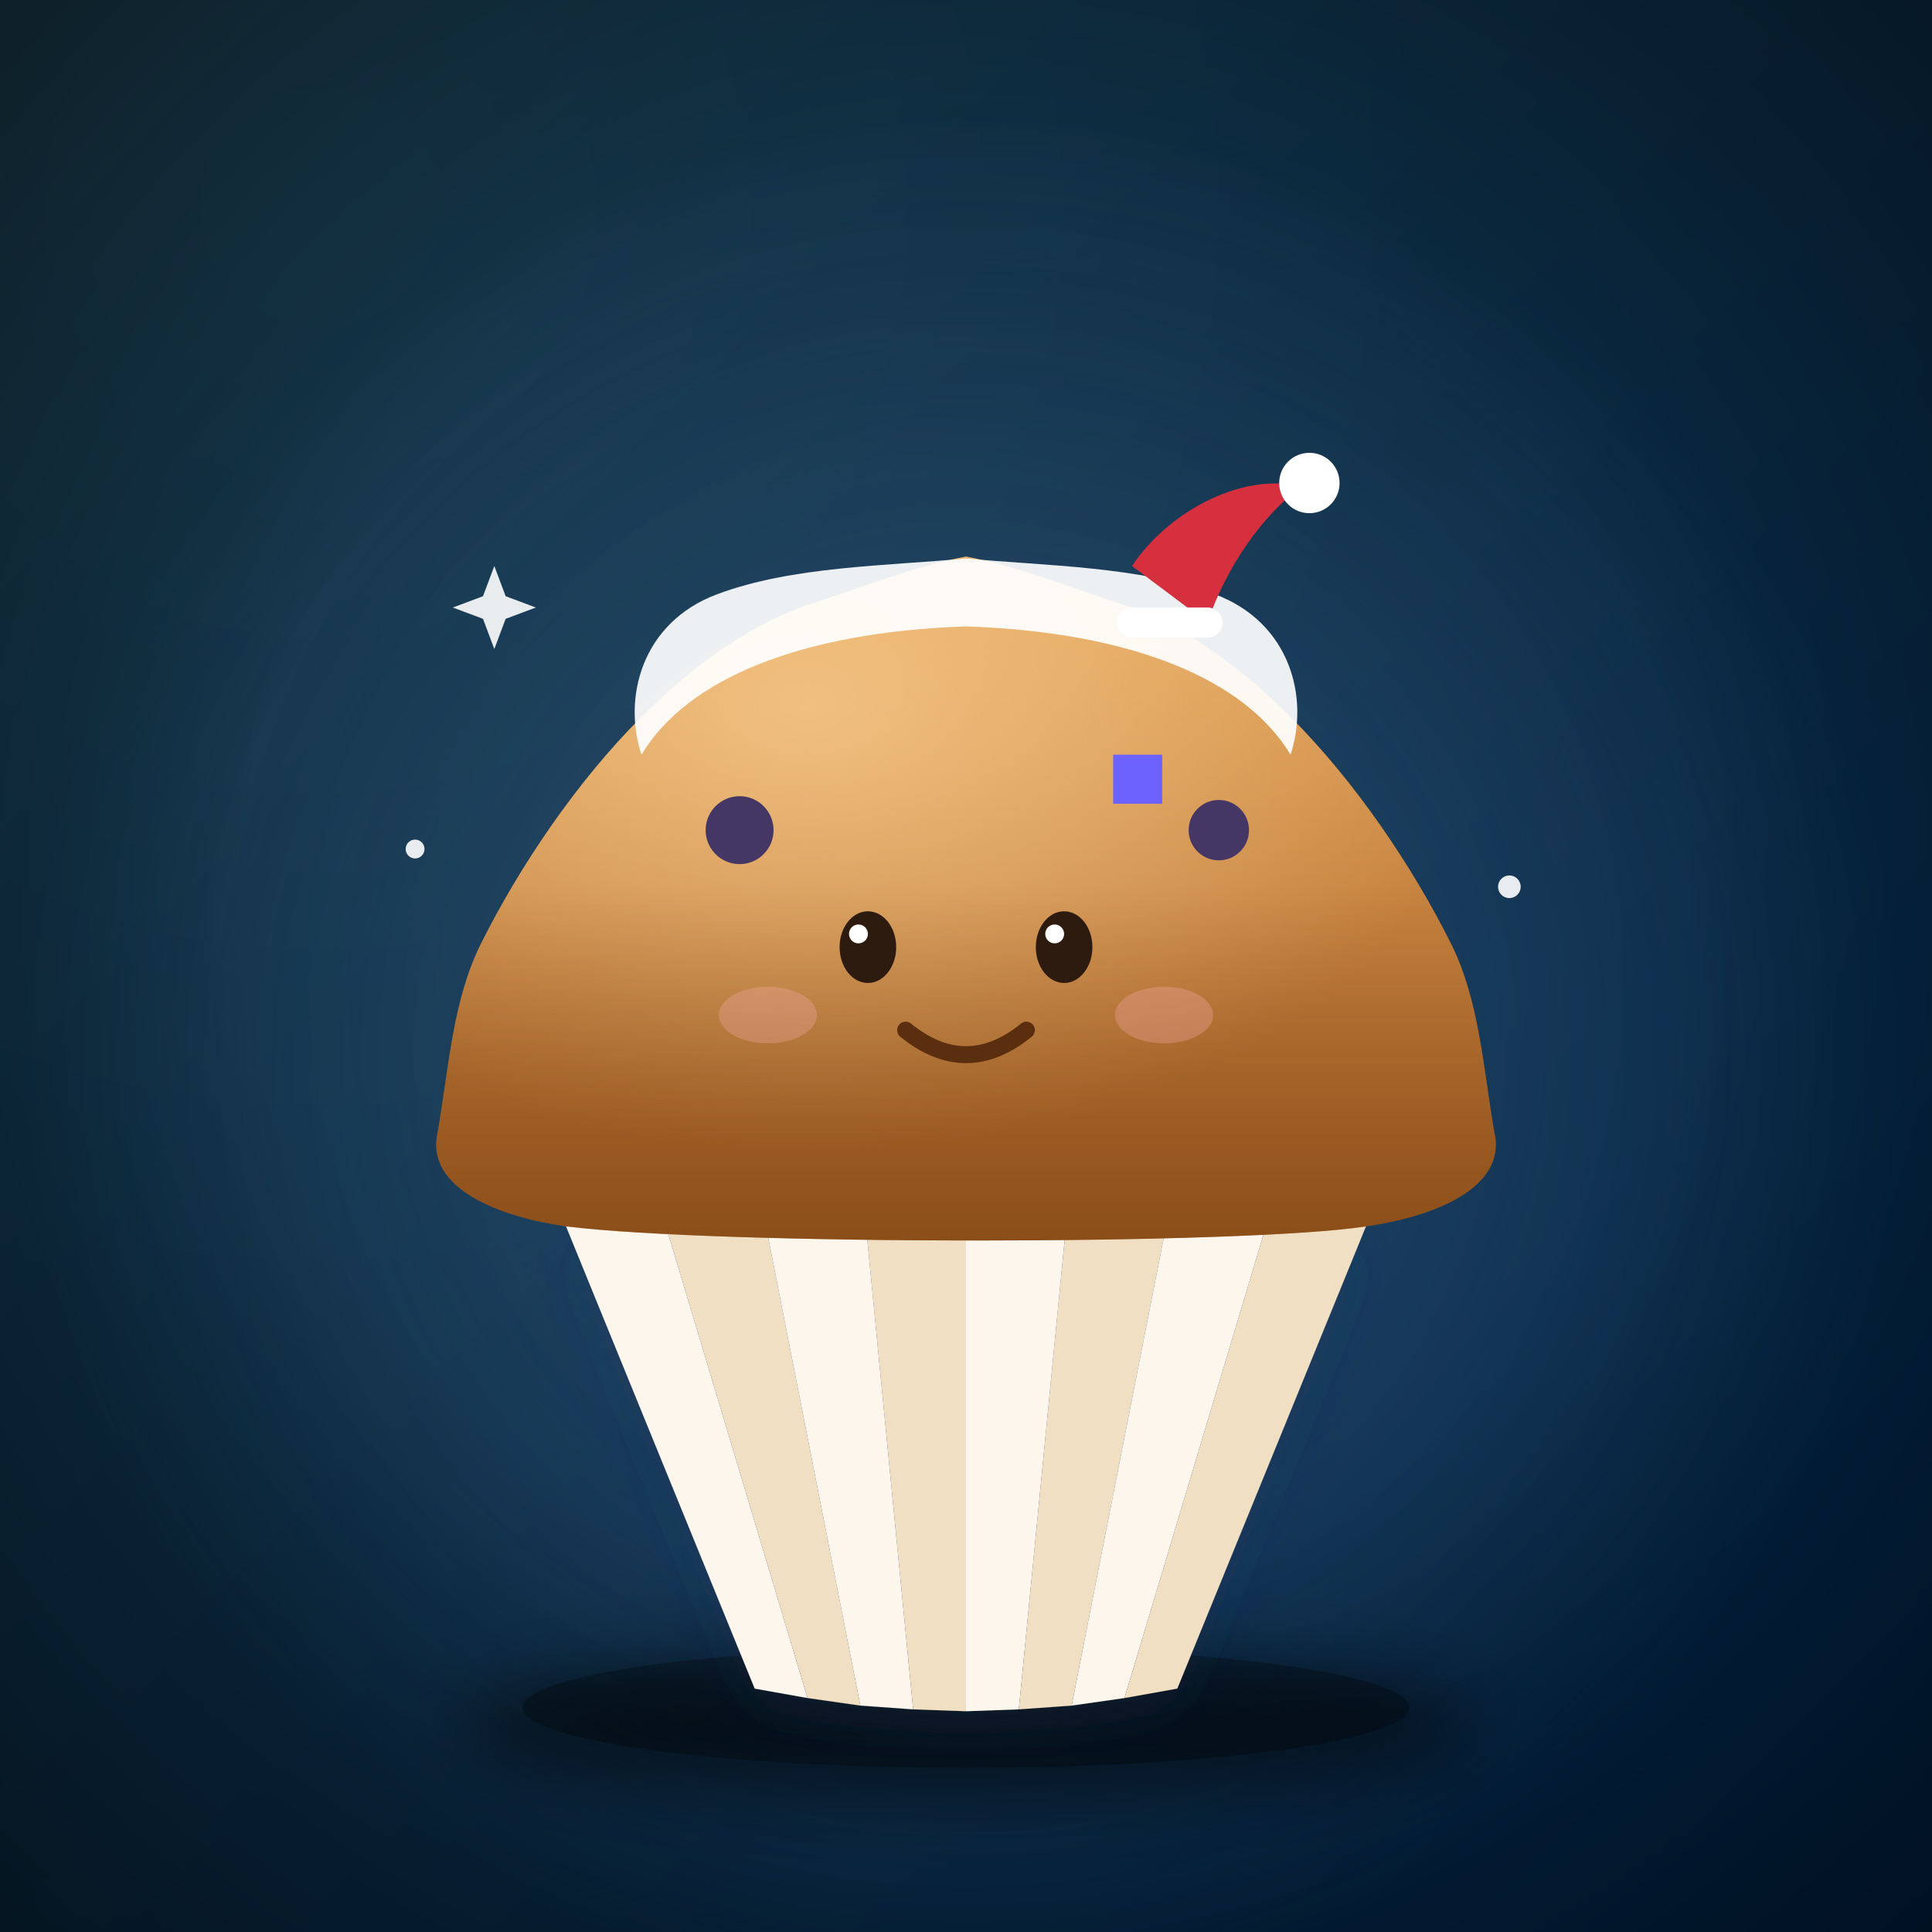
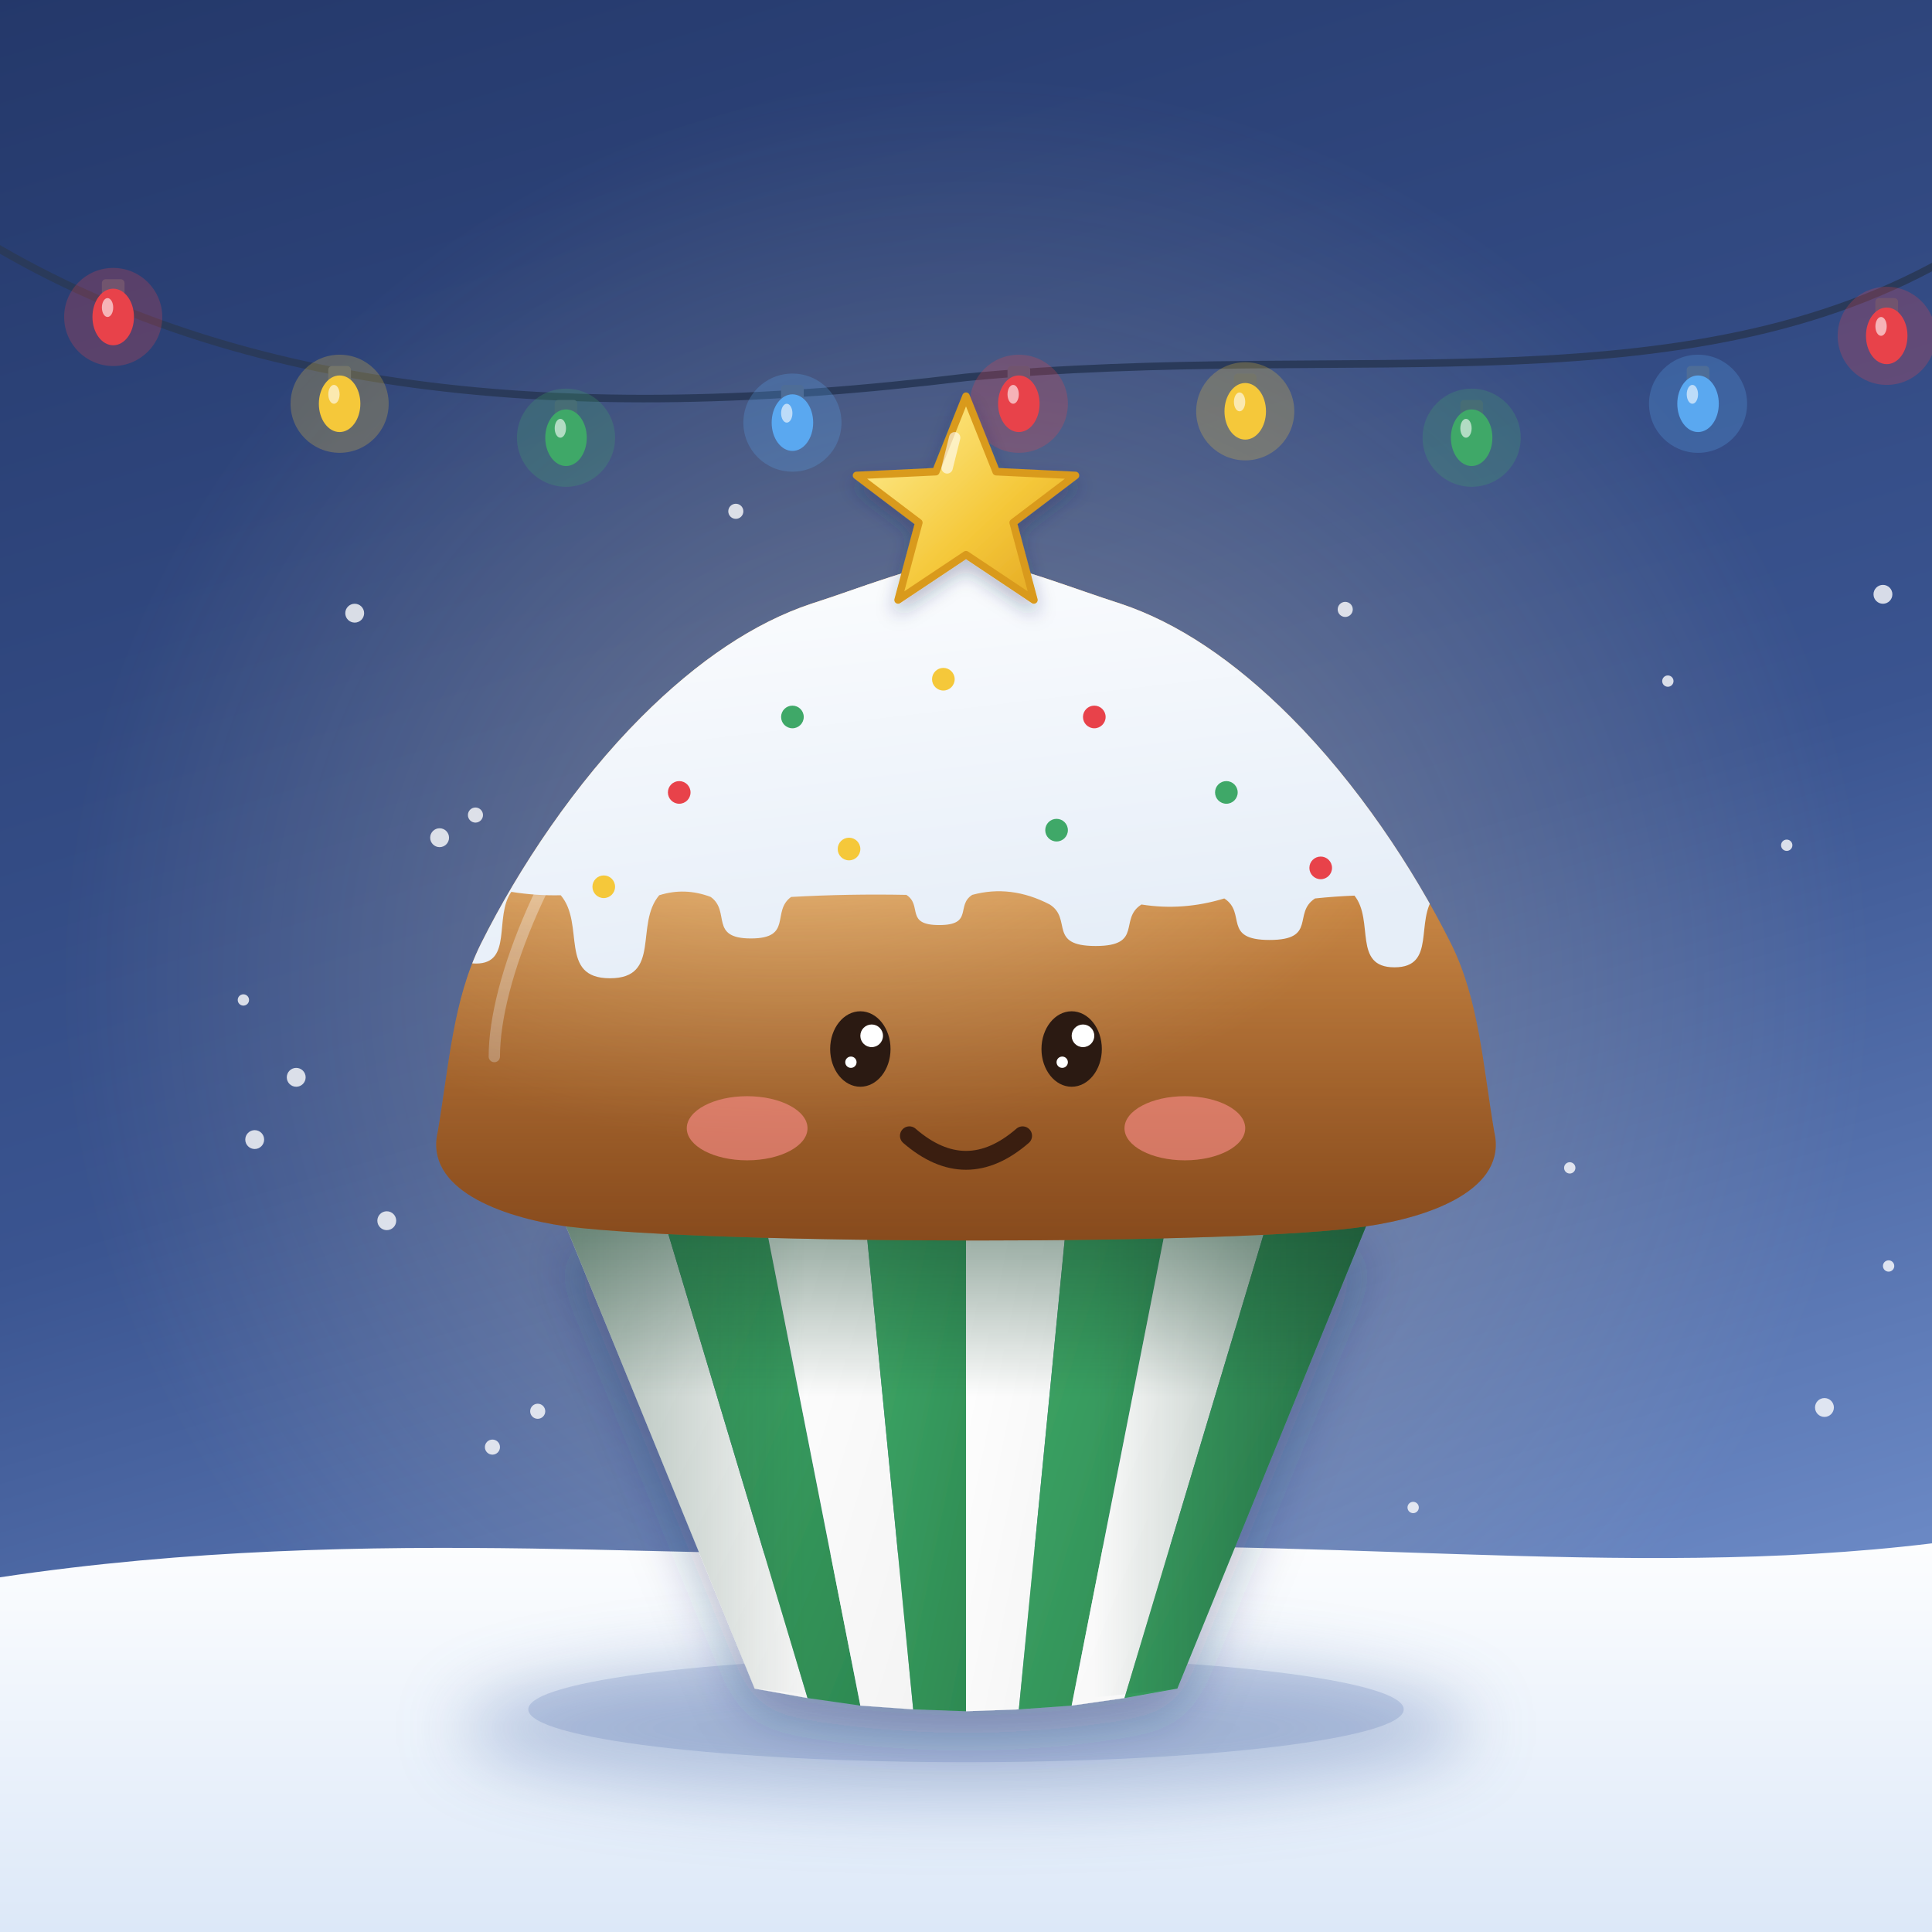
<svg xmlns="http://www.w3.org/2000/svg" width="1024" height="1024" viewBox="0 0 1024 1024">
  <defs>
-     <linearGradient id="bg" x1="0" y1="0" x2="1" y2="1">
-       <stop offset="0" stop-color="#BEE3F8" />
-       <stop offset="1" stop-color="#5B8FC7" />
-     </linearGradient>
    <linearGradient id="dome" x1="0" y1="0" x2="0" y2="1">
-       <stop offset="0" stop-color="#E3A254" />
+       <stop offset="0" stop-color="#EDB062" />
      <stop offset="1" stop-color="#A8622A" />
    </linearGradient>
-     <radialGradient id="sheen" cx="0.35" cy="0.22" r="0.65">
-       <stop offset="0" stop-color="#F7CB8E" stop-opacity="0.8" />
-       <stop offset="1" stop-color="#F7CB8E" stop-opacity="0" />
+     <radialGradient id="domeSheen" cx="0.33" cy="0.24" r="0.62">
+       <stop offset="0" stop-color="#FFE0A8" stop-opacity="0.6" />
+       <stop offset="1" stop-color="#FFE0A8" stop-opacity="0" />
    </radialGradient>
-     <radialGradient id="glow" cx="0.5" cy="0.5" r="0.5">
-       <stop offset="0" stop-color="#FFFFFF" stop-opacity="0.18" />
-       <stop offset="1" stop-color="#FFFFFF" stop-opacity="0" />
-     </radialGradient>
-     <filter id="s" x="-30%" y="-30%" width="160%" height="160%">
-       <feDropShadow dx="0" dy="12" stdDeviation="14" flood-color="#1F3A5C" flood-opacity="0.22" />
-     </filter>
-     <linearGradient id="bg-rm" x1="0" y1="0" x2="1" y2="1">
-       <stop offset="0" stop-color="#143140" />
-       <stop offset="1" stop-color="#002143" />
-     </linearGradient>
-     <radialGradient id="glow-rm" cx="0.5" cy="0.5" r="0.5">
-       <stop offset="0" stop-color="#333333" stop-opacity="0.18" />
-       <stop offset="1" stop-color="#333333" stop-opacity="0" />
-     </radialGradient>
-     <radialGradient id="rmBloom" cx="512" cy="560" r="500" gradientUnits="userSpaceOnUse">
-       <stop offset="0" stop-color="#5796D9" stop-opacity="0.5" />
-       <stop offset=".42" stop-color="#5796D9" stop-opacity="0.210" />
-       <stop offset="1" stop-color="#5796D9" stop-opacity="0" />
-     </radialGradient>
-     <radialGradient id="rmVig" cx="512" cy="470" r="760" gradientUnits="userSpaceOnUse">
-       <stop offset=".5" stop-color="#000000" stop-opacity="0" />
-       <stop offset="1" stop-color="#000000" stop-opacity="0.5" />
-     </radialGradient>
-     <filter id="rmBlur18" x="-40%" y="-200%" width="180%" height="500%">
-       <feGaussianBlur stdDeviation="18" />
-     </filter>
-     <filter id="rmBlur6" x="-20%" y="-200%" width="140%" height="500%">
-       <feGaussianBlur stdDeviation="6" />
-     </filter>
-     <linearGradient id="rmLinerShade" x1="300" y1="0" x2="724" y2="0" gradientUnits="userSpaceOnUse">
-       <stop offset="0" stop-color="#856C42" stop-opacity=".42" />
-       <stop offset=".34" stop-color="#856C42" stop-opacity="0" />
-       <stop offset=".6" stop-color="#856C42" stop-opacity="0" />
-       <stop offset="1" stop-color="#856C42" stop-opacity=".5" />
-     </linearGradient>
-     <linearGradient id="rmAO" x1="0" y1="660" x2="0" y2="730" gradientUnits="userSpaceOnUse">
-       <stop offset="0" stop-color="#856C42" stop-opacity=".55" />
-       <stop offset="1" stop-color="#856C42" stop-opacity="0" />
-     </linearGradient>
-     <clipPath id="rmLinerClip">
-       <polygon points="300,650 353,650 428,900 400,895" />
-       <polygon points="353,650 406,650 456,904 428,900" />
-       <polygon points="406,650 459,650 484,906 456,904" />
-       <polygon points="459,650 512,650 512,907 484,906" />
-       <polygon points="512,650 565,650 540,906 512,907" />
-       <polygon points="565,650 618,650 568,904 540,906" />
-       <polygon points="618,650 671,650 596,900 568,904" />
-       <polygon points="671,650 724,650 624,895 596,900" />
-     </clipPath>
-     <radialGradient id="rmKey" cx="170" cy="110" r="900" gradientUnits="userSpaceOnUse">
-       <stop offset="0" stop-color="#FFFFFF" stop-opacity="0.12" />
-       <stop offset=".7" stop-color="#FFFFFF" stop-opacity="0" />
-     </radialGradient>
-     <linearGradient id="rmDomeShade" x1="0" y1="470" x2="0" y2="660" gradientUnits="userSpaceOnUse">
-       <stop offset="0" stop-color="#643100" stop-opacity="0" />
-       <stop offset="1" stop-color="#643100" stop-opacity=".42" />
-     </linearGradient>
-     <clipPath id="rmDomeClip">
+     <linearGradient id="domeShade" x1="0" y1="470" x2="0" y2="660" gradientUnits="userSpaceOnUse">
+       <stop offset="0" stop-color="#5A2A0A" stop-opacity="0" />
+       <stop offset="1" stop-color="#5A2A0A" stop-opacity="0.42" />
+     </linearGradient>
+     <clipPath id="domeClip">
      <path d="M300,650 C265,645 225,630 232,600 C238,565 240,530 255,500 C275,460 305,415 340,380 C370,350 400,330 430,320 C455,312 485,300 512,295 C539,300 569,312 594,320 C624,330 654,350 684,380 C719,415 749,460 769,500 C784,530 786,565 792,600 C799,630 759,645 724,650 C660,660 380,660 300,650 Z" />
    </clipPath>
+     <linearGradient id="linerA" x1="0" y1="0" x2="1" y2="1">
+       <stop offset="0" stop-color="#FFFFFF" />
+       <stop offset="1" stop-color="#F4F4F4" />
+     </linearGradient>
+     <linearGradient id="linerB" x1="0" y1="0" x2="1" y2="1">
+       <stop offset="0" stop-color="#3FA868" />
+       <stop offset="1" stop-color="#2E8A52" />
+     </linearGradient>
+     <linearGradient id="linerShade" x1="300" y1="0" x2="724" y2="0" gradientUnits="userSpaceOnUse">
+       <stop offset="0" stop-color="#14402A" stop-opacity="0.36" />
+       <stop offset="0.3" stop-color="#14402A" stop-opacity="0" />
+       <stop offset="0.66" stop-color="#14402A" stop-opacity="0" />
+       <stop offset="1" stop-color="#14402A" stop-opacity="0.42" />
+     </linearGradient>
+     <linearGradient id="linerAO" x1="0" y1="650" x2="0" y2="740" gradientUnits="userSpaceOnUse">
+       <stop offset="0" stop-color="#14402A" stop-opacity="0.45" />
+       <stop offset="1" stop-color="#14402A" stop-opacity="0" />
+     </linearGradient>
+     <clipPath id="linerClip">
+       <polygon points="300,650 724,650 624,895 512,907 400,895" />
+     </clipPath>
+     <filter id="soft" x="-30%" y="-30%" width="160%" height="160%">
+       <feDropShadow dx="0" dy="12" stdDeviation="14" flood-color="#1E2E5A" flood-opacity="0.3" />
+     </filter>
+     <filter id="small" x="-40%" y="-40%" width="180%" height="180%">
+       <feDropShadow dx="0" dy="5" stdDeviation="5" flood-color="#1E2E5A" flood-opacity="0.3" />
+     </filter>
+     <filter id="blur18" x="-40%" y="-200%" width="180%" height="500%">
+       <feGaussianBlur stdDeviation="18" />
+     </filter>
+     <filter id="blur6" x="-50%" y="-50%" width="200%" height="200%">
+       <feGaussianBlur stdDeviation="6" />
+     </filter>
+     <filter id="blur14" x="-50%" y="-50%" width="200%" height="200%">
+       <feGaussianBlur stdDeviation="14" />
+     </filter>
+     <linearGradient id="bg" x1="0" y1="0" x2="0.3" y2="1">
+       <stop offset="0" stop-color="#24386A" />
+       <stop offset="0.6" stop-color="#3A5490" />
+       <stop offset="1" stop-color="#6A88C4" />
+     </linearGradient>
+     <linearGradient id="snowF" x1="0" y1="0" x2="0.3" y2="1">
+       <stop offset="0" stop-color="#FFFFFF" />
+       <stop offset="1" stop-color="#E6EEF8" />
+     </linearGradient>
+     <radialGradient id="warm" cx="512" cy="520" r="480" gradientUnits="userSpaceOnUse">
+       <stop offset="0" stop-color="#FFE6B8" stop-opacity="0.35" />
+       <stop offset="1" stop-color="#FFE6B8" stop-opacity="0" />
+     </radialGradient>
+     <linearGradient id="starG" x1="0" y1="0" x2="1" y2="1">
+       <stop offset="0" stop-color="#FFF3A0" />
+       <stop offset="0.6" stop-color="#F5C83A" />
+       <stop offset="1" stop-color="#E0A21E" />
+     </linearGradient>
+     <linearGradient id="snowG" x1="0" y1="800" x2="0" y2="1024" gradientUnits="userSpaceOnUse">
+       <stop offset="0" stop-color="#FFFFFF" />
+       <stop offset="1" stop-color="#DCE8F8" />
+     </linearGradient>
  </defs>
-   <g clip-path="url(#rmLinerClip)">
-     <rect x="300" y="662" width="424" height="240" fill="url(#rmLinerShade)" />
-     <rect x="300" y="662" width="424" height="70" fill="url(#rmAO)" />
-   </g>
-   <rect width="1024" height="1024" fill="url(#bg-rm)" />
-   <circle cx="512" cy="520" r="480" fill="url(#glow-rm)" />
-   <rect width="1024" height="1024" fill="url(#rmKey)" style="mix-blend-mode:soft-light" />
-   <circle cx="512" cy="560" r="500" fill="url(#rmBloom)" />
-   <rect width="1024" height="1024" fill="url(#rmVig)" />
-   <ellipse cx="512" cy="914" rx="268" ry="40" fill="#000000" opacity="0.5" filter="url(#rmBlur18)" />
-   <ellipse cx="512" cy="905" rx="235" ry="32" fill="#000000" opacity="0.3" />
-   <g filter="url(#s)">
-     <polygon points="300,650 353,650 428,900 400,895" fill="#FDF6EC" />
-     <polygon points="353,650 406,650 456,904 428,900" fill="#F0DFC3" />
-     <polygon points="406,650 459,650 484,906 456,904" fill="#FDF6EC" />
-     <polygon points="459,650 512,650 512,907 484,906" fill="#F0DFC3" />
-     <polygon points="512,650 565,650 540,906 512,907" fill="#FDF6EC" />
-     <polygon points="565,650 618,650 568,904 540,906" fill="#F0DFC3" />
-     <polygon points="618,650 671,650 596,900 568,904" fill="#FDF6EC" />
-     <polygon points="671,650 724,650 624,895 596,900" fill="#F0DFC3" />
+   <rect width="1024" height="1024" fill="url(#bg)" />
+   <rect width="1024" height="1024" fill="url(#warm)" />
+   <circle cx="884" cy="361" r="3" fill="#FFFFFF" opacity="0.8" />
+   <circle cx="157" cy="571" r="5" fill="#FFFFFF" opacity="0.8" />
+   <circle cx="998" cy="315" r="5" fill="#FFFFFF" opacity="0.8" />
+   <circle cx="263" cy="526" r="3" fill="#FFFFFF" opacity="0.8" />
+   <circle cx="261" cy="767" r="4" fill="#FFFFFF" opacity="0.8" />
+   <circle cx="657" cy="701" r="4" fill="#FFFFFF" opacity="0.8" />
+   <circle cx="832" cy="619" r="3" fill="#FFFFFF" opacity="0.8" />
+   <circle cx="351" cy="498" r="5" fill="#FFFFFF" opacity="0.8" />
+   <circle cx="252" cy="432" r="4" fill="#FFFFFF" opacity="0.8" />
+   <circle cx="494" cy="388" r="3" fill="#FFFFFF" opacity="0.8" />
+   <circle cx="605" cy="518" r="4" fill="#FFFFFF" opacity="0.8" />
+   <circle cx="483" cy="758" r="5" fill="#FFFFFF" opacity="0.8" />
+   <circle cx="505" cy="388" r="4" fill="#FFFFFF" opacity="0.8" />
+   <circle cx="285" cy="748" r="4" fill="#FFFFFF" opacity="0.8" />
+   <circle cx="129" cy="530" r="3" fill="#FFFFFF" opacity="0.8" />
+   <circle cx="233" cy="444" r="5" fill="#FFFFFF" opacity="0.8" />
+   <circle cx="390" cy="271" r="4" fill="#FFFFFF" opacity="0.8" />
+   <circle cx="554" cy="389" r="5" fill="#FFFFFF" opacity="0.8" />
+   <circle cx="205" cy="647" r="5" fill="#FFFFFF" opacity="0.8" />
+   <circle cx="713" cy="323" r="4" fill="#FFFFFF" opacity="0.8" />
+   <circle cx="947" cy="448" r="3" fill="#FFFFFF" opacity="0.8" />
+   <circle cx="188" cy="325" r="5" fill="#FFFFFF" opacity="0.8" />
+   <circle cx="1001" cy="671" r="3" fill="#FFFFFF" opacity="0.8" />
+   <circle cx="967" cy="746" r="5" fill="#FFFFFF" opacity="0.8" />
+   <circle cx="749" cy="799" r="3" fill="#FFFFFF" opacity="0.8" />
+   <circle cx="406" cy="784" r="3" fill="#FFFFFF" opacity="0.8" />
+   <circle cx="785" cy="619" r="3" fill="#FFFFFF" opacity="0.8" />
+   <circle cx="684" cy="439" r="3" fill="#FFFFFF" opacity="0.8" />
+   <circle cx="135" cy="604" r="5" fill="#FFFFFF" opacity="0.8" />
+   <circle cx="581" cy="653" r="4" fill="#FFFFFF" opacity="0.8" />
+   <path d="M-20,120 C120,210 300,226 512,200 C720,180 900,220 1044,130" fill="none" stroke="#2A3A5A" stroke-width="4" />
+   <g transform="translate(60 160)">
+     <rect x="-6" y="-12" width="12" height="10" rx="2" fill="#4A5A7A" />
+     <ellipse cx="0" cy="8" rx="11" ry="15" fill="#E8424A" />
+     <circle cx="0" cy="8" r="26" fill="#E8424A" opacity="0.25" />
+     <ellipse cx="-3" cy="3" rx="3" ry="5" fill="#FFFFFF" opacity="0.6" />
+   </g>
+   <g transform="translate(180 206)">
+     <rect x="-6" y="-12" width="12" height="10" rx="2" fill="#4A5A7A" />
+     <ellipse cx="0" cy="8" rx="11" ry="15" fill="#F5C83A" />
+     <circle cx="0" cy="8" r="26" fill="#F5C83A" opacity="0.25" />
+     <ellipse cx="-3" cy="3" rx="3" ry="5" fill="#FFFFFF" opacity="0.6" />
+   </g>
+   <g transform="translate(300 224)">
+     <rect x="-6" y="-12" width="12" height="10" rx="2" fill="#4A5A7A" />
+     <ellipse cx="0" cy="8" rx="11" ry="15" fill="#3FA868" />
+     <circle cx="0" cy="8" r="26" fill="#3FA868" opacity="0.25" />
+     <ellipse cx="-3" cy="3" rx="3" ry="5" fill="#FFFFFF" opacity="0.6" />
+   </g>
+   <g transform="translate(420 216)">
+     <rect x="-6" y="-12" width="12" height="10" rx="2" fill="#4A5A7A" />
+     <ellipse cx="0" cy="8" rx="11" ry="15" fill="#5AA8F0" />
+     <circle cx="0" cy="8" r="26" fill="#5AA8F0" opacity="0.25" />
+     <ellipse cx="-3" cy="3" rx="3" ry="5" fill="#FFFFFF" opacity="0.6" />
+   </g>
+   <g transform="translate(540 206)">
+     <rect x="-6" y="-12" width="12" height="10" rx="2" fill="#4A5A7A" />
+     <ellipse cx="0" cy="8" rx="11" ry="15" fill="#E8424A" />
+     <circle cx="0" cy="8" r="26" fill="#E8424A" opacity="0.25" />
+     <ellipse cx="-3" cy="3" rx="3" ry="5" fill="#FFFFFF" opacity="0.6" />
+   </g>
+   <g transform="translate(660 210)">
+     <rect x="-6" y="-12" width="12" height="10" rx="2" fill="#4A5A7A" />
+     <ellipse cx="0" cy="8" rx="11" ry="15" fill="#F5C83A" />
+     <circle cx="0" cy="8" r="26" fill="#F5C83A" opacity="0.25" />
+     <ellipse cx="-3" cy="3" rx="3" ry="5" fill="#FFFFFF" opacity="0.6" />
+   </g>
+   <g transform="translate(780 224)">
+     <rect x="-6" y="-12" width="12" height="10" rx="2" fill="#4A5A7A" />
+     <ellipse cx="0" cy="8" rx="11" ry="15" fill="#3FA868" />
+     <circle cx="0" cy="8" r="26" fill="#3FA868" opacity="0.25" />
+     <ellipse cx="-3" cy="3" rx="3" ry="5" fill="#FFFFFF" opacity="0.6" />
+   </g>
+   <g transform="translate(900 206)">
+     <rect x="-6" y="-12" width="12" height="10" rx="2" fill="#4A5A7A" />
+     <ellipse cx="0" cy="8" rx="11" ry="15" fill="#5AA8F0" />
+     <circle cx="0" cy="8" r="26" fill="#5AA8F0" opacity="0.25" />
+     <ellipse cx="-3" cy="3" rx="3" ry="5" fill="#FFFFFF" opacity="0.6" />
+   </g>
+   <g transform="translate(1000 170)">
+     <rect x="-6" y="-12" width="12" height="10" rx="2" fill="#4A5A7A" />
+     <ellipse cx="0" cy="8" rx="11" ry="15" fill="#E8424A" />
+     <circle cx="0" cy="8" r="26" fill="#E8424A" opacity="0.25" />
+     <ellipse cx="-3" cy="3" rx="3" ry="5" fill="#FFFFFF" opacity="0.6" />
+   </g>
+   <path d="M0,836 C200,806 380,830 512,822 C690,812 860,838 1024,818 L1024,1024 L0,1024 Z" fill="url(#snowG)" />
+   <ellipse cx="512" cy="916" rx="268" ry="38" fill="#4A6AA8" opacity="0.35" filter="url(#blur18)" />
+   <ellipse cx="512" cy="906" rx="232" ry="28" fill="#4A6AA8" opacity="0.2" />
+   <g filter="url(#soft)">
+     <polygon points="300,650 353,650 428,900 400,895" fill="url(#linerA)" />
+     <polygon points="353,650 406,650 456,904 428,900" fill="url(#linerB)" />
+     <polygon points="406,650 459,650 484,906 456,904" fill="url(#linerA)" />
+     <polygon points="459,650 512,650 512,907 484,906" fill="url(#linerB)" />
+     <polygon points="512,650 565,650 540,906 512,907" fill="url(#linerA)" />
+     <polygon points="565,650 618,650 568,904 540,906" fill="url(#linerB)" />
+     <polygon points="618,650 671,650 596,900 568,904" fill="url(#linerA)" />
+     <polygon points="671,650 724,650 624,895 596,900" fill="url(#linerB)" />
+   </g>
+   <g clip-path="url(#linerClip)">
+     <rect x="300" y="650" width="424" height="260" fill="url(#linerShade)" />
+     <rect x="300" y="650" width="424" height="90" fill="url(#linerAO)" />
  </g>
  <path d="M300,650 C265,645 225,630 232,600 C238,565 240,530 255,500 C275,460 305,415 340,380 C370,350 400,330 430,320 C455,312 485,300 512,295 C539,300 569,312 594,320 C624,330 654,350 684,380 C719,415 749,460 769,500 C784,530 786,565 792,600 C799,630 759,645 724,650 C660,660 380,660 300,650 Z" fill="url(#dome)" />
-   <path d="M300,650 C265,645 225,630 232,600 C238,565 240,530 255,500 C275,460 305,415 340,380 C370,350 400,330 430,320 C455,312 485,300 512,295 C539,300 569,312 594,320 C624,330 654,350 684,380 C719,415 749,460 769,500 C784,530 786,565 792,600 C799,630 759,645 724,650 C660,660 380,660 300,650 Z" fill="url(#sheen)" />
-   <g clip-path="url(#rmDomeClip)">
-     <rect x="220" y="470" width="590" height="200" fill="url(#rmDomeShade)" />
-   </g>
-   <path d="M340,400 C330,370 340,330 380,315 C420,300 470,300 512,296 C554,300 604,300 644,315 C684,330 694,370 684,400 C660,360 600,335 512,332 C424,335 364,360 340,400 Z" fill="#FFFFFF" opacity="0.92" />
-   <g>
-     <path d="M600,300 C620,270 660,250 690,258 C670,272 650,300 640,330 Z" fill="#D6303F" />
-     <circle cx="694" cy="256" r="16" fill="#FFFFFF" />
-     <rect x="592" y="322" width="56" height="16" rx="8" fill="#FFFFFF" />
-   </g>
-   <g fill="#453765">
-     <circle cx="392" cy="440" r="18" />
-     <circle cx="646" cy="440" r="16" />
-   </g>
-   <rect x="590" y="400" width="26" height="26" fill="#6C63FF" />
-   <g>
-     <ellipse cx="407" cy="538" rx="26" ry="15" fill="#F2A6A0" opacity="0.35" />
-     <ellipse cx="617" cy="538" rx="26" ry="15" fill="#F2A6A0" opacity="0.35" />
-     <ellipse cx="460" cy="502" rx="15" ry="19" fill="#2E1B10" />
-     <ellipse cx="564" cy="502" rx="15" ry="19" fill="#2E1B10" />
-     <circle cx="455" cy="495" r="5" fill="#FFFFFF" />
-     <circle cx="559" cy="495" r="5" fill="#FFFFFF" />
-     <path d="M480,546 Q512,572 544,546" stroke="#5C2E10" stroke-width="9" stroke-linecap="round" fill="none" />
-   </g>
-   <g fill="#FFFFFF" opacity="0.9">
-     <path d="M262,300 L268,316 L284,322 L268,328 L262,344 L256,328 L240,322 L256,316 Z" />
-     <circle cx="800" cy="470" r="6" />
-     <circle cx="220" cy="450" r="5" />
-   </g>
+   <path d="M300,650 C265,645 225,630 232,600 C238,565 240,530 255,500 C275,460 305,415 340,380 C370,350 400,330 430,320 C455,312 485,300 512,295 C539,300 569,312 594,320 C624,330 654,350 684,380 C719,415 749,460 769,500 C784,530 786,565 792,600 C799,630 759,645 724,650 C660,660 380,660 300,650 Z" fill="url(#domeSheen)" />
+   <path d="M262,560 C262,520 290,450 340,390 C380,345 440,312 512,300" fill="none" stroke="#FFFFFF" stroke-width="6" stroke-linecap="round" opacity="0.35" />
+   <g clip-path="url(#domeClip)">
+     <rect x="220" y="470" width="590" height="200" fill="url(#domeShade)" />
+     <path d="M220,280 L820,280 L820,478.1 Q790.2,468.7 760.4,474.7 C749.8,488.0 761.5,512.7 739.1,512.7 C716.8,512.7 728.5,488.0 717.9,474.7 Q707.4,475.1 697.0,476.2 C685.0,483.9 698.2,498.2 672.9,498.2 C647.7,498.2 660.9,483.9 648.9,476.2 Q626.9,482.9 605.0,479.4 C592.8,487.1 606.2,501.4 580.7,501.4 C555.2,501.4 568.5,487.1 556.4,479.4 Q535.8,468.7 515.3,474.3 C506.5,479.9 516.1,490.3 497.8,490.3 C479.5,490.3 489.1,479.9 480.4,474.3 Q449.9,473.7 419.3,475.4 C408.7,483.1 420.4,497.4 398.0,497.4 C375.7,497.4 387.4,483.1 376.7,475.4 Q363.0,470.2 349.4,474.5 C336.3,489.9 350.7,518.5 323.3,518.5 C295.9,518.5 310.3,489.9 297.2,474.5 Q284.1,474.8 271.0,472.7 C261.7,486.0 272.0,510.7 252.3,510.7 C232.7,510.7 243.0,486.0 233.6,472.7 Q226.8,476.9 220,476.4 Z" fill="url(#snowF)" />
+     <circle cx="360" cy="420" r="6" fill="#E8424A" />
+     <circle cx="420" cy="380" r="6" fill="#3FA868" />
+     <circle cx="500" cy="360" r="6" fill="#F5C83A" />
+     <circle cx="580" cy="380" r="6" fill="#E8424A" />
+     <circle cx="650" cy="420" r="6" fill="#3FA868" />
+     <circle cx="450" cy="450" r="6" fill="#F5C83A" />
+     <circle cx="560" cy="440" r="6" fill="#3FA868" />
+     <circle cx="700" cy="460" r="6" fill="#E8424A" />
+     <circle cx="320" cy="470" r="6" fill="#F5C83A" />
+   </g>
+   <g transform="translate(512 268)" filter="url(#small)">
+     <path d="M0,-58 L16,-18 L58,-16 L25,9 L36,50 L0,26 L-36,50 L-25,9 L-58,-16 L-16,-18 Z" fill="url(#starG)" stroke="#D99A1E" stroke-width="4" stroke-linejoin="round" />
+     <path d="M-6,-36 L-10,-20" stroke="#FFFFFF" stroke-width="6" stroke-linecap="round" opacity="0.6" />
+   </g>
+   <g fill="#FF8D8D" opacity="0.6">
+     <ellipse cx="396" cy="598" rx="32" ry="17" />
+     <ellipse cx="628" cy="598" rx="32" ry="17" />
+   </g>
+   <g fill="#2B1A12">
+     <ellipse cx="456" cy="556" rx="16" ry="20" />
+     <ellipse cx="568" cy="556" rx="16" ry="20" />
+   </g>
+   <g fill="#FFFFFF">
+     <circle cx="462" cy="549" r="6" />
+     <circle cx="574" cy="549" r="6" />
+     <circle cx="451" cy="563" r="3" />
+     <circle cx="563" cy="563" r="3" />
+   </g>
+   <path d="M482,602 Q512,628 542,602" stroke="#3A1E10" stroke-width="10" stroke-linecap="round" fill="none" />
</svg>
